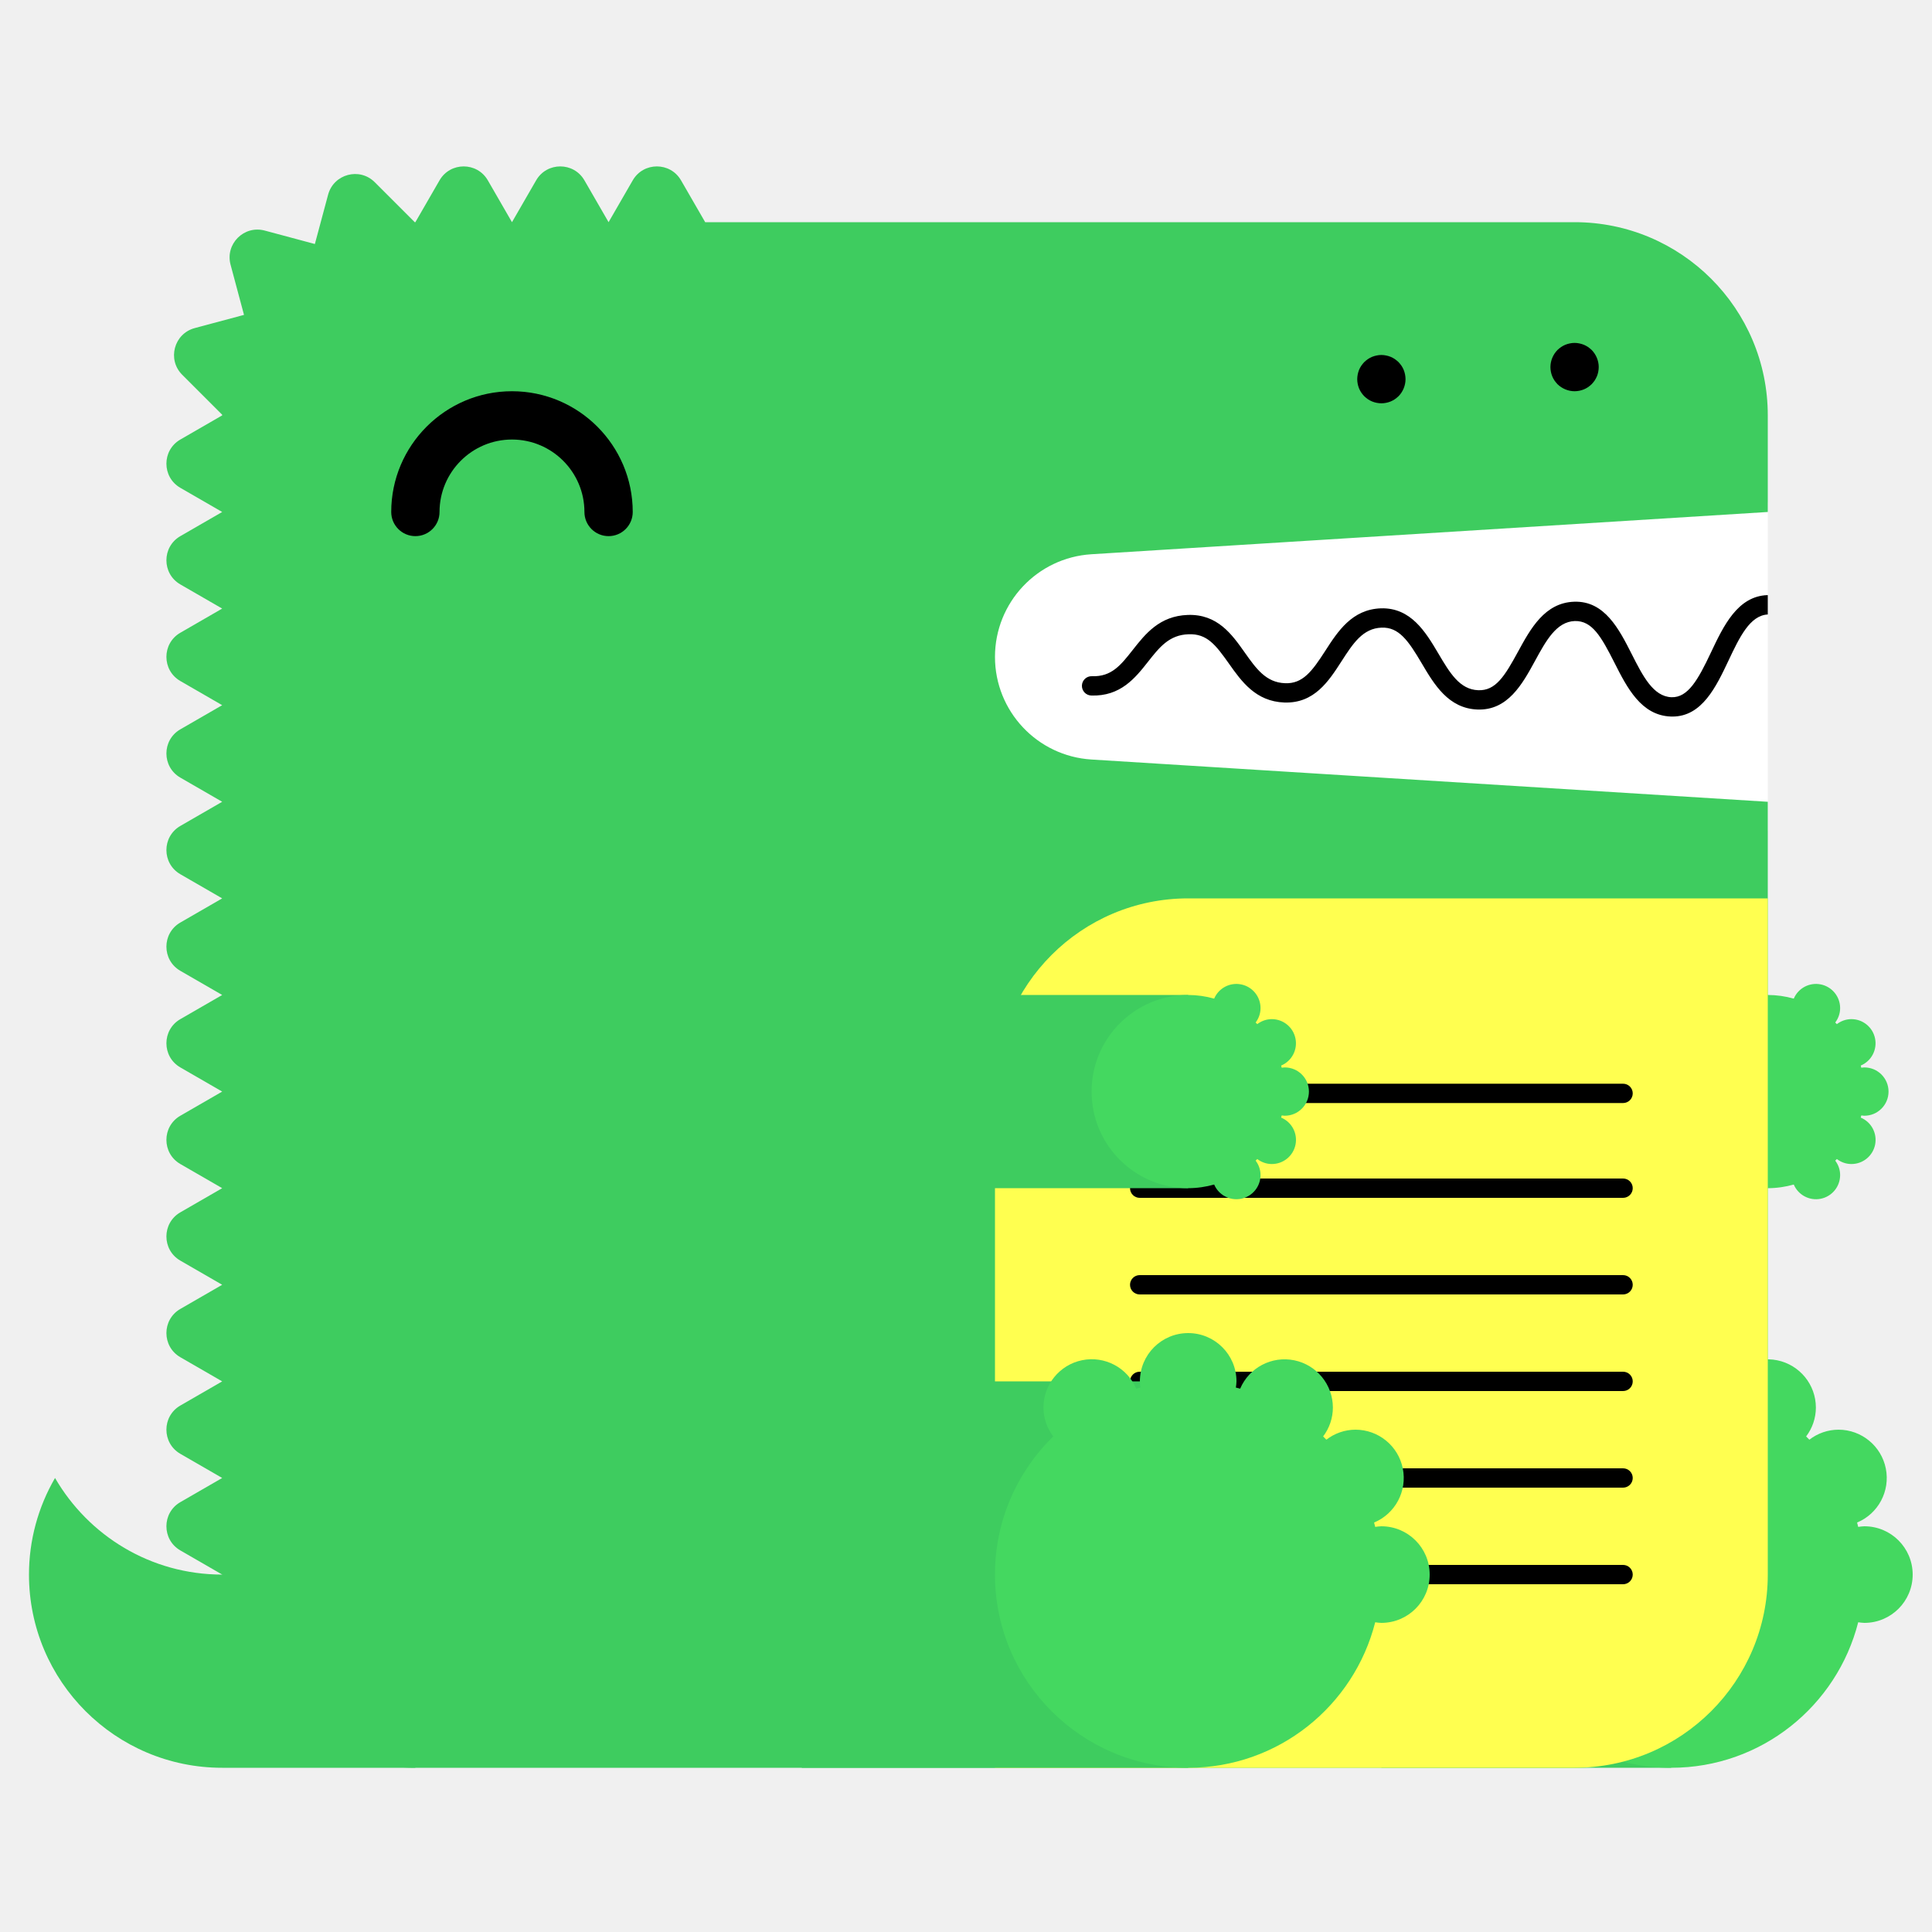
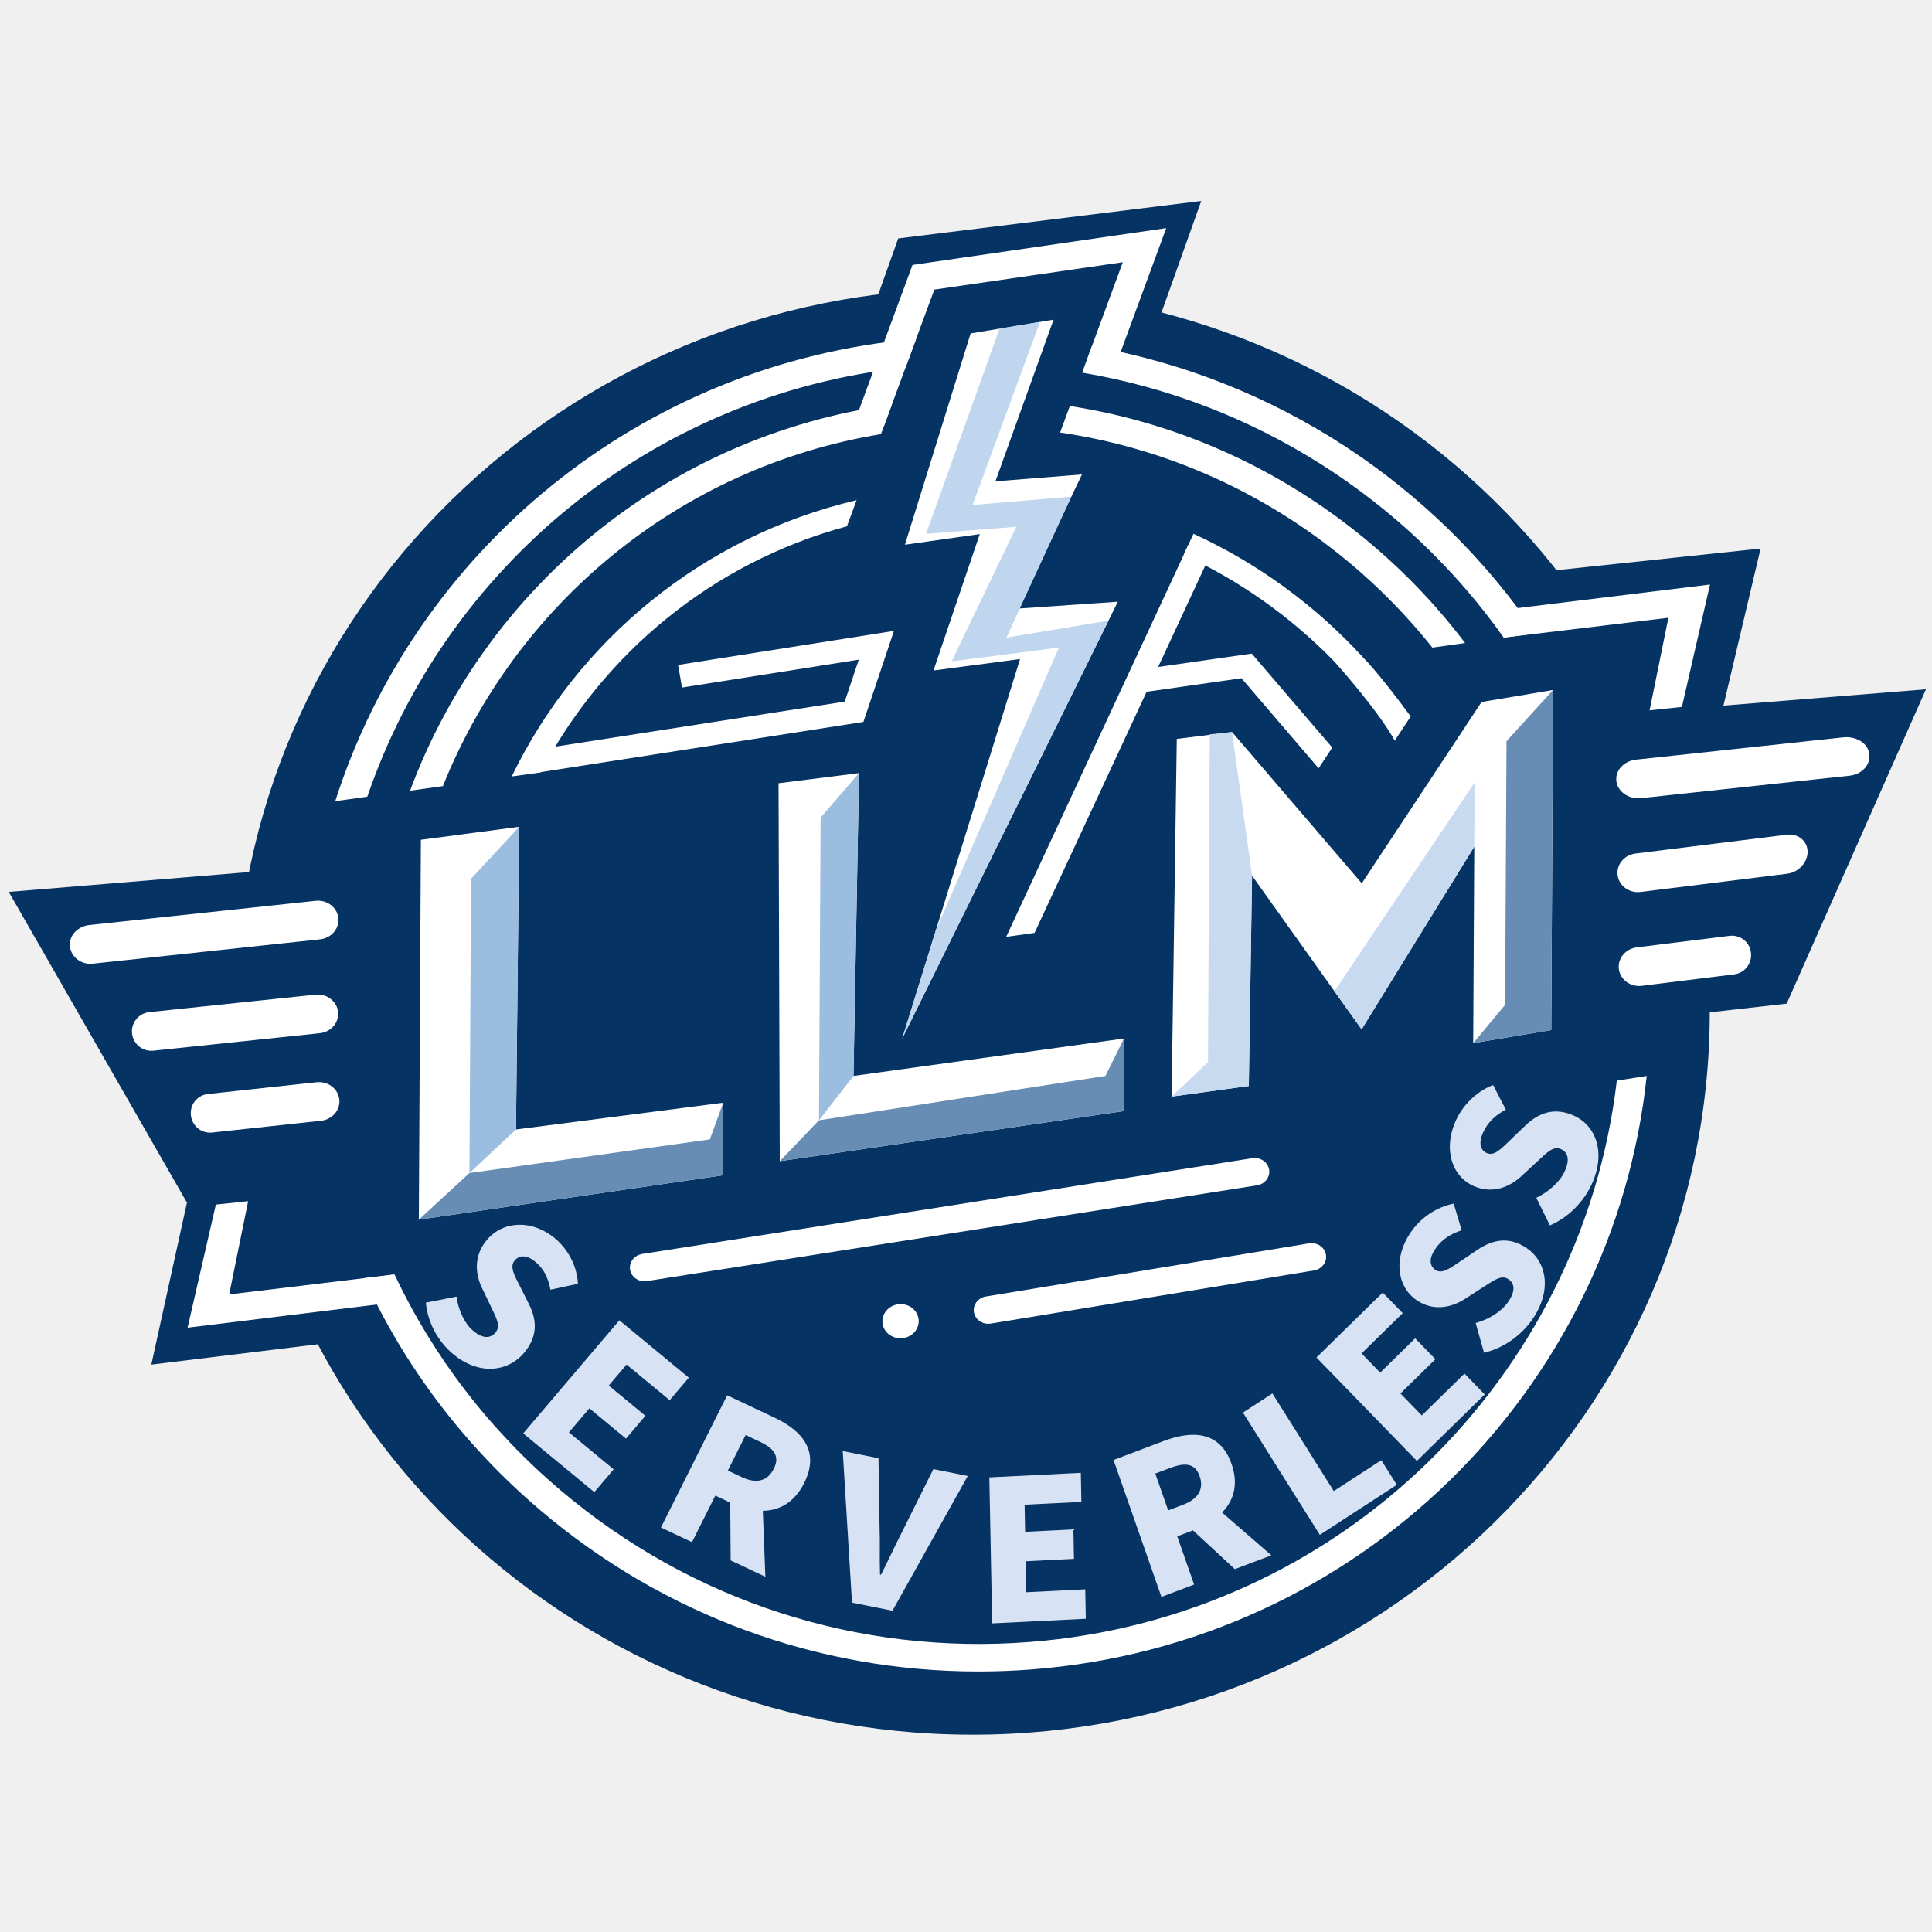
- <svg xmlns="http://www.w3.org/2000/svg" width="200" height="200" viewBox="0 0 200 200">
-   <g fill="none" fill-rule="evenodd">
-     <path fill="#FFF" d="M99 52h84v34H99z" />
-     <path d="M23 163c-7.398 0-13.843-4.027-17.303-10A19.886 19.886 0 0 0 3 163c0 11.046 8.954 20 20 20h20v-20H23z" fill="#3ECC5F" />
-     <path d="M112.98 57.376L183 53V43c0-11.046-8.954-20-20-20H73l-2.5-4.33c-1.112-1.925-3.889-1.925-5 0L63 23l-2.5-4.33c-1.111-1.925-3.889-1.925-5 0L53 23l-2.5-4.33c-1.111-1.925-3.889-1.925-5 0L43 23c-.022 0-.042.003-.065.003l-4.142-4.141c-1.57-1.571-4.252-.853-4.828 1.294l-1.369 5.104-5.192-1.392c-2.148-.575-4.111 1.389-3.535 3.536l1.39 5.193-5.102 1.367c-2.148.576-2.867 3.259-1.296 4.83l4.142 4.142c0 .021-.003.042-.003.064l-4.33 2.5c-1.925 1.111-1.925 3.889 0 5L23 53l-4.33 2.5c-1.925 1.111-1.925 3.889 0 5L23 63l-4.33 2.5c-1.925 1.111-1.925 3.889 0 5L23 73l-4.33 2.5c-1.925 1.111-1.925 3.889 0 5L23 83l-4.33 2.5c-1.925 1.111-1.925 3.889 0 5L23 93l-4.33 2.5c-1.925 1.111-1.925 3.889 0 5L23 103l-4.33 2.5c-1.925 1.111-1.925 3.889 0 5L23 113l-4.33 2.5c-1.925 1.111-1.925 3.889 0 5L23 123l-4.33 2.5c-1.925 1.111-1.925 3.889 0 5L23 133l-4.33 2.5c-1.925 1.111-1.925 3.889 0 5L23 143l-4.33 2.5c-1.925 1.111-1.925 3.889 0 5L23 153l-4.33 2.5c-1.925 1.111-1.925 3.889 0 5L23 163c0 11.046 8.954 20 20 20h120c11.046 0 20-8.954 20-20V83l-70.02-4.376A10.645 10.645 0 0 1 103 68c0-5.621 4.37-10.273 9.98-10.624" fill="#3ECC5F" />
-     <path fill="#3ECC5F" d="M143 183h30v-40h-30z" />
-     <path d="M193 158c-.219 0-.428.037-.639.064-.038-.15-.074-.301-.116-.451A5 5 0 0 0 190.32 148a4.96 4.96 0 0 0-3.016 1.036 26.531 26.531 0 0 0-.335-.336 4.955 4.955 0 0 0 1.011-2.987 5 5 0 0 0-9.599-1.959c-.148-.042-.297-.077-.445-.115.027-.211.064-.42.064-.639a5 5 0 0 0-5-5 5 5 0 0 0-5 5c0 .219.037.428.064.639-.148.038-.297.073-.445.115a4.998 4.998 0 0 0-9.599 1.959c0 1.125.384 2.151 1.011 2.987-3.717 3.632-6.031 8.693-6.031 14.3 0 11.046 8.954 20 20 20 9.339 0 17.16-6.41 19.361-15.064.211.027.42.064.639.064a5 5 0 0 0 5-5 5 5 0 0 0-5-5" fill="#44D860" />
-     <path fill="#3ECC5F" d="M153 123h30v-20h-30z" />
-     <path d="M193 115.5a2.5 2.5 0 1 0 0-5c-.109 0-.214.019-.319.032-.02-.075-.037-.15-.058-.225a2.501 2.501 0 0 0-.963-4.807c-.569 0-1.088.197-1.508.518a6.653 6.653 0 0 0-.168-.168c.314-.417.506-.931.506-1.494a2.5 2.5 0 0 0-4.8-.979A9.987 9.987 0 0 0 183 103c-5.522 0-10 4.478-10 10s4.478 10 10 10c.934 0 1.833-.138 2.69-.377a2.5 2.5 0 0 0 4.8-.979c0-.563-.192-1.077-.506-1.494.057-.055.113-.111.168-.168.42.321.939.518 1.508.518a2.5 2.5 0 0 0 .963-4.807c.021-.074.038-.15.058-.225.105.013.21.032.319.032" fill="#44D860" />
-     <path d="M63 55.5a2.5 2.5 0 0 1-2.5-2.5c0-4.136-3.364-7.5-7.5-7.5s-7.5 3.364-7.5 7.5a2.5 2.5 0 1 1-5 0c0-6.893 5.607-12.5 12.5-12.5S65.5 46.107 65.5 53a2.5 2.5 0 0 1-2.5 2.5" fill="#000" />
-     <path d="M103 183h60c11.046 0 20-8.954 20-20V93h-60c-11.046 0-20 8.954-20 20v70z" fill="#FFFF50" />
-     <path d="M168.02 124h-50.04a1 1 0 1 1 0-2h50.04a1 1 0 1 1 0 2m0 20h-50.04a1 1 0 1 1 0-2h50.04a1 1 0 1 1 0 2m0 20h-50.04a1 1 0 1 1 0-2h50.04a1 1 0 1 1 0 2m0-49.814h-50.04a1 1 0 1 1 0-2h50.04a1 1 0 1 1 0 2m0 19.814h-50.04a1 1 0 1 1 0-2h50.04a1 1 0 1 1 0 2m0 20h-50.04a1 1 0 1 1 0-2h50.04a1 1 0 1 1 0 2M183 61.611c-.012 0-.022-.006-.034-.005-3.09.105-4.552 3.196-5.842 5.923-1.346 2.85-2.387 4.703-4.093 4.647-1.889-.068-2.969-2.202-4.113-4.46-1.314-2.594-2.814-5.536-5.963-5.426-3.046.104-4.513 2.794-5.807 5.167-1.377 2.528-2.314 4.065-4.121 3.994-1.927-.07-2.951-1.805-4.136-3.813-1.321-2.236-2.848-4.75-5.936-4.664-2.994.103-4.465 2.385-5.763 4.4-1.373 2.13-2.335 3.428-4.165 3.351-1.973-.07-2.992-1.51-4.171-3.177-1.324-1.873-2.816-3.993-5.895-3.89-2.928.1-4.399 1.97-5.696 3.618-1.232 1.564-2.194 2.802-4.229 2.724a1 1 0 0 0-.072 2c3.017.101 4.545-1.8 5.872-3.487 1.177-1.496 2.193-2.787 4.193-2.855 1.926-.082 2.829 1.115 4.195 3.045 1.297 1.834 2.769 3.914 5.731 4.021 3.103.104 4.596-2.215 5.918-4.267 1.182-1.834 2.202-3.417 4.15-3.484 1.793-.067 2.769 1.35 4.145 3.681 1.297 2.197 2.766 4.686 5.787 4.796 3.125.108 4.634-2.62 5.949-5.035 1.139-2.088 2.214-4.06 4.119-4.126 1.793-.042 2.728 1.595 4.111 4.33 1.292 2.553 2.757 5.445 5.825 5.556l.169.003c3.064 0 4.518-3.075 5.805-5.794 1.139-2.41 2.217-4.68 4.067-4.773v-2z" fill="#000" />
-     <path fill="#3ECC5F" d="M83 183h40v-40H83z" />
-     <path d="M143 158c-.219 0-.428.037-.639.064-.038-.15-.074-.301-.116-.451A5 5 0 0 0 140.32 148a4.96 4.96 0 0 0-3.016 1.036 26.531 26.531 0 0 0-.335-.336 4.955 4.955 0 0 0 1.011-2.987 5 5 0 0 0-9.599-1.959c-.148-.042-.297-.077-.445-.115.027-.211.064-.42.064-.639a5 5 0 0 0-5-5 5 5 0 0 0-5 5c0 .219.037.428.064.639-.148.038-.297.073-.445.115a4.998 4.998 0 0 0-9.599 1.959c0 1.125.384 2.151 1.011 2.987-3.717 3.632-6.031 8.693-6.031 14.3 0 11.046 8.954 20 20 20 9.339 0 17.16-6.41 19.361-15.064.211.027.42.064.639.064a5 5 0 0 0 5-5 5 5 0 0 0-5-5" fill="#44D860" />
-     <path fill="#3ECC5F" d="M83 123h40v-20H83z" />
-     <path d="M133 115.5a2.5 2.5 0 1 0 0-5c-.109 0-.214.019-.319.032-.02-.075-.037-.15-.058-.225a2.501 2.501 0 0 0-.963-4.807c-.569 0-1.088.197-1.508.518a6.653 6.653 0 0 0-.168-.168c.314-.417.506-.931.506-1.494a2.5 2.5 0 0 0-4.8-.979A9.987 9.987 0 0 0 123 103c-5.522 0-10 4.478-10 10s4.478 10 10 10c.934 0 1.833-.138 2.69-.377a2.5 2.5 0 0 0 4.8-.979c0-.563-.192-1.077-.506-1.494.057-.055.113-.111.168-.168.42.321.939.518 1.508.518a2.5 2.5 0 0 0 .963-4.807c.021-.074.038-.15.058-.225.105.013.21.032.319.032" fill="#44D860" />
-     <path d="M143 41.75c-.16 0-.33-.02-.49-.05a2.52 2.52 0 0 1-.47-.14c-.15-.06-.29-.14-.431-.23-.13-.09-.259-.2-.38-.31-.109-.12-.219-.24-.309-.38s-.17-.28-.231-.43a2.619 2.619 0 0 1-.189-.96c0-.16.02-.33.05-.49.03-.16.08-.31.139-.47.061-.15.141-.29.231-.43.09-.13.2-.26.309-.38.121-.11.25-.22.38-.31.141-.09.281-.17.431-.23.149-.06.31-.11.47-.14.32-.07.65-.07.98 0 .159.03.32.08.47.14.149.06.29.14.43.23.13.09.259.2.38.31.11.12.22.25.31.38.09.14.17.28.23.43.06.16.11.31.14.47.029.16.05.33.05.49 0 .66-.271 1.31-.73 1.77-.121.11-.25.22-.38.31-.14.09-.281.17-.43.23a2.565 2.565 0 0 1-.96.19m20-1.25c-.66 0-1.3-.27-1.771-.73a3.802 3.802 0 0 1-.309-.38c-.09-.14-.17-.28-.231-.43a2.619 2.619 0 0 1-.189-.96c0-.66.27-1.3.729-1.77.121-.11.25-.22.38-.31.141-.09.281-.17.431-.23.149-.06.31-.11.47-.14.32-.07.66-.07.98 0 .159.03.32.08.47.14.149.06.29.14.43.23.13.09.259.2.38.31.459.47.73 1.11.73 1.77 0 .16-.021.33-.05.49-.03.16-.08.32-.14.47-.07.15-.14.29-.23.43-.09.13-.2.26-.31.38-.121.11-.25.22-.38.31-.14.09-.281.17-.43.23a2.565 2.565 0 0 1-.96.19" fill="#000" />
+ <svg xmlns="http://www.w3.org/2000/svg" version="1.1" id="svg10" xml:space="preserve" width="1133.859" height="1133.859" viewBox="0 0 1133.859 1133.859">
+   <defs id="defs14">
+     <clipPath clipPathUnits="userSpaceOnUse" id="clipPath48">
+       <path d="m -461.855,-488.219 1651.921,-160.5 146.997,1649.559 -1651.922,160.496 z" id="path46" />
+     </clipPath>
+     <clipPath clipPathUnits="userSpaceOnUse" id="clipPath58">
+       <path d="M 0,0 H 851 V 851 H 0 Z" id="path56" />
+     </clipPath>
+     <clipPath clipPathUnits="userSpaceOnUse" id="clipPath104">
+       <path d="M 0,0 H 851 V 851 H 0 Z" id="path102" />
+     </clipPath>
+     <clipPath clipPathUnits="userSpaceOnUse" id="clipPath142">
+       <path d="M 0,0 H 851 V 851 H 0 Z" id="path140" />
+     </clipPath>
+   </defs>
+   <g id="layer2" />
+   <g id="g18" transform="matrix(1.333333,0,0,1.333333,0,-1.4320201e-5)">
+     <g id="g20" />
+     <g id="g1" transform="matrix(1.30279,0,0,1.30279,-128.4568,-130.5685)">
+       <path style="fill:#053363;fill-opacity:1;stroke-width:1.295" d="M 536.105,241.037 672.599,224.17 624.532,359.103 488.037,375.971 Z" id="rect172" transform="matrix(0.75,0,0,0.75,0,1.0740151e-5)" />
+       <path d="m 676.266,442 c 0,134.926 -111.516,244.305 -249.082,244.305 -137.563,0 -249.082,-109.379 -249.082,-244.305 0,-134.926 111.519,-244.305 249.082,-244.305 137.566,0 249.082,109.379 249.082,244.305 z" style="fill:#053363;fill-opacity:1;fill-rule:nonzero;stroke:none" id="path22" />
+       <path d="m 597.777,295.699 95.661,-10.148 -12.856,54.367 -95.66,10.148 z" style="fill:#053363;fill-opacity:1;fill-rule:nonzero;stroke:none" id="path26" />
+       <path d="m 161.723,506.707 95.484,-11.664 -11.988,54.562 -95.489,11.668 z" style="fill:#053363;fill-opacity:1;fill-rule:nonzero;stroke:none" id="path28" />
+       <path d="m 647.307,341.329 101.998,-8.222 -47.051,106.204 -96.809,10.943 z" style="fill:#053363;fill-opacity:1;fill-rule:nonzero;stroke:none;stroke-width:1.025" id="path30" />
+       <path d="m 397.199,244.32 -9.328,-3.011 19.035,-51.571 85.723,-12.445 -17.207,46.762 -9.336,-3.004 11.863,-32.231 -63.676,9.246 z" style="fill:#ffffff;fill-opacity:1;fill-rule:nonzero;stroke:none" id="path34" />
+       <path d="M 279.156,361.426 277.852,353.781 384,337.27 l 4.75,-14.172 -59.727,9.418 -1.32,-7.641 72.926,-11.496 -10.313,30.758 z" style="fill:#ffffff;fill-opacity:1;fill-rule:nonzero;stroke:none" id="path36" />
+       <path d="m 426.539,212.883 -22.199,71.383 25.293,-3.598 -15.645,46.09 29.246,-3.871 -39.796,128.207 72.832,-147.574 -33.766,2.324 21.648,-45.321 -29.238,2.325 19.641,-54.614 z" style="fill:#ffffff;fill-opacity:1;fill-rule:nonzero;stroke:none" id="path38" />
+       <path d="m 498.527,287.684 c 19.032,8.769 36.274,21.015 50.836,35.984 l 9.739,-1.363 c -16.067,-17.539 -35.563,-31.782 -57.27,-41.731 z" style="fill:#ffffff;fill-opacity:1;fill-rule:nonzero;stroke:none" id="path40" />
+       <path d="m 199.8,393.447 -98.237,8.118 60.333,105.205 104.9,-8.488 c -20.233,-35.809 -61.041,23.785 -66.995,-104.836 z" style="fill:#053363;fill-opacity:1;fill-rule:nonzero;stroke:none;stroke-width:1.057" id="path30-9" />
+       <g id="g42">
+         <g id="g44" clip-path="url(#clipPath48)">
+           <g id="g50">
+             <g id="g52">
+               <g id="g54" clip-path="url(#clipPath58)">
+                 <g id="g60">
+                   <path d="m 242.488,540.34 10.356,-2.059 c 0.613,4.524 2.625,9 5.515,11.473 3.227,2.766 5.852,2.781 7.606,0.734 1.89,-2.195 0.5,-4.633 -1.445,-8.691 l -2.887,-6.031 c -2.457,-4.852 -3.172,-11.239 1.582,-16.758 5.496,-6.399 15.379,-6.824 23.109,-0.203 4.211,3.601 7.215,9.105 7.539,15.152 l -9.285,2.004 c -0.769,-3.945 -2.14,-6.898 -4.984,-9.328 -2.692,-2.305 -5.321,-2.606 -7.082,-0.559 -1.805,2.102 -0.207,4.887 1.883,8.981 l 2.921,5.793 c 2.879,5.746 2.844,11.222 -1.777,16.593 -5.457,6.348 -15.34,7.567 -24.152,0.024 -4.75,-4.067 -8.254,-10.266 -8.899,-17.125" style="fill:#d7e3f4;fill-opacity:1;fill-rule:nonzero;stroke:none" id="path62" />
+                   <path d="m 307.863,546.305 23.465,19.386 -6.465,7.602 -14.562,-12.031 -6.031,7.082 12.382,10.226 -6.55,7.707 -12.379,-10.226 -6.899,8.113 15.11,12.488 -6.543,7.703 -24.016,-19.835 z" style="fill:#d7e3f4;fill-opacity:1;fill-rule:nonzero;stroke:none" id="path64" />
+                   <path d="m 344.516,597.066 4.687,2.211 c 4.985,2.348 8.731,1.375 10.836,-2.828 2.106,-4.203 0.16,-6.832 -4.82,-9.176 l -4.692,-2.214 z m 0.953,30.356 -0.149,-19.52 -5.039,-2.379 -7.883,15.731 -10.488,-4.949 22.367,-44.66 16,7.546 c 9.317,4.395 15.426,11.289 10.02,22.094 -3.277,6.543 -8.371,9.332 -13.965,9.367 l 0.856,22.297 z" style="fill:#d7e3f4;fill-opacity:1;fill-rule:nonzero;stroke:none" id="path66" />
+                   <path d="m 383.328,590.48 12.082,2.407 0.363,23.125 c 0.207,5.484 -0.046,10.668 0.149,16.211 l 0.32,0.062 c 2.551,-5 4.727,-9.805 7.262,-14.734 l 10.441,-20.973 11.629,2.317 -25.437,45.527 -13.676,-2.723 z" style="fill:#d7e3f4;fill-opacity:1;fill-rule:nonzero;stroke:none" id="path68" />
+                   <path d="m 432.855,599.371 30.918,-1.535 0.192,9.816 -19.192,0.95 0.176,9.152 16.313,-0.809 0.195,9.946 -16.309,0.812 0.204,10.477 19.91,-0.992 0.195,9.949 -31.637,1.566 z" style="fill:#d7e3f4;fill-opacity:1;fill-rule:nonzero;stroke:none" id="path70" />
+                   <path d="m 493.285,610.52 4.934,-1.868 c 5.242,-1.98 7.219,-5.336 5.695,-9.687 -1.527,-4.352 -4.801,-4.731 -10.051,-2.75 l -4.933,1.871 z m 22.524,19.851 -14.153,-13.094 -5.308,2.008 5.699,16.289 -11.043,4.18 -16.188,-46.258 16.848,-6.375 c 9.813,-3.707 19.133,-3.433 23.051,7.758 2.371,6.777 0.75,12.32 -3.223,16.359 l 16.66,14.465 z" style="fill:#d7e3f4;fill-opacity:1;fill-rule:nonzero;stroke:none" id="path72" />
+                   <path d="m 518.551,577.48 9.941,-6.464 20.742,32.98 16.055,-10.433 5.238,8.328 -26,16.898 z" style="fill:#d7e3f4;fill-opacity:1;fill-rule:nonzero;stroke:none" id="path74" />
+                   <path d="m 543.379,558.871 22.398,-21.937 6.75,6.949 -13.906,13.613 6.297,6.484 11.812,-11.578 6.848,7.047 -11.82,11.571 7.211,7.425 14.422,-14.129 6.839,7.036 -22.917,22.457 z" style="fill:#d7e3f4;fill-opacity:1;fill-rule:nonzero;stroke:none" id="path76" />
+                   <path d="m 600,557.262 -2.836,-10.043 c 4.438,-1.239 8.727,-3.864 10.953,-7.086 2.496,-3.602 2.321,-6.215 0.149,-7.692 -2.321,-1.578 -4.629,0.137 -8.512,2.637 L 594,538.793 c -4.629,3.117 -10.906,4.707 -16.742,0.73 -6.77,-4.609 -7.942,-14.406 -1.969,-23.031 3.25,-4.699 8.481,-8.449 14.453,-9.601 l 2.696,8.988 c -3.856,1.309 -6.68,3.082 -8.872,6.25 -2.078,3 -2.175,5.668 -0.011,7.144 2.218,1.512 4.859,-0.464 8.761,-3.113 l 5.52,-3.715 c 5.48,-3.66 10.914,-4.379 16.598,-0.507 6.707,4.57 8.671,14.261 1.863,24.089 -3.668,5.293 -9.547,9.645 -16.297,11.235" style="fill:#d7e3f4;fill-opacity:1;fill-rule:nonzero;stroke:none" id="path78" />
+                   <path d="m 622.262,514.234 -4.61,-9.312 c 4.172,-2.012 7.942,-5.348 9.575,-8.899 1.824,-3.968 1.175,-6.496 -1.231,-7.546 -2.59,-1.133 -4.562,0.964 -7.953,4.109 l -5.035,4.66 c -4.02,3.883 -9.949,6.567 -16.449,3.719 -7.52,-3.285 -10.446,-12.664 -6.075,-22.176 2.371,-5.176 6.875,-9.785 12.582,-11.984 l 4.282,8.304 c -3.582,1.977 -6.055,4.219 -7.66,7.711 -1.52,3.309 -1.133,5.938 1.269,6.989 2.469,1.078 4.731,-1.329 8.117,-4.618 l 4.797,-4.621 c 4.77,-4.57 10.02,-6.246 16.336,-3.48 7.465,3.262 11.148,12.394 6.18,23.23 -2.684,5.84 -7.727,11.149 -14.125,13.914" style="fill:#d7e3f4;fill-opacity:1;fill-rule:nonzero;stroke:none" id="path80" />
+                 </g>
+               </g>
+             </g>
+           </g>
+         </g>
+       </g>
+       <g id="g82">
+         <path d="m 271.492,362.563 9.809,-1.372 c 20.957,-40.019 57.91,-70.878 103.453,-83.152 l 3.258,-8.828 c -52.164,12.262 -94.258,47.465 -116.52,93.352" style="fill:#ffffff;fill-opacity:1;fill-rule:nonzero;stroke:none" id="path84" />
+         <path d="m 456.77,246.363 c 33.964,4.969 66.222,18.821 93.859,40.797 11.961,9.508 22.629,20.203 31.91,31.863 l 11.059,-1.55 c -10.426,-13.789 -22.664,-26.371 -36.571,-37.43 -28.578,-22.719 -61.863,-37.207 -96.961,-42.641 z" style="fill:#ffffff;fill-opacity:1;fill-rule:nonzero;stroke:none" id="path86" />
+         <path d="m 237.145,367.371 11.093,-1.555 c 24.461,-61.003 79.328,-107.601 148.008,-118.914 l 3.68,-9.964 c -76.52,10.558 -137.52,62.488 -162.781,130.433" style="fill:#ffffff;fill-opacity:1;fill-rule:nonzero;stroke:none" id="path88" />
+         <path d="m 464.215,226.133 c 58.152,9.762 109.277,42.699 142.441,89.512 l 10.774,-1.504 C 583.176,263.719 529.188,228.012 467.492,217.23 Z" style="fill:#ffffff;fill-opacity:1;fill-rule:nonzero;stroke:none" id="path90" />
+         <path d="m 211.875,370.906 10.828,-1.511 C 249.09,292.238 318.504,233.633 404.555,224.398 l 3.574,-9.679 c -93.77,8.156 -169.402,72.125 -196.254,156.187" style="fill:#ffffff;fill-opacity:1;fill-rule:nonzero;stroke:none" id="path92" />
+       </g>
+       <g id="g94">
+         <g id="g96">
+           <g id="g98">
+             <g id="g100" clip-path="url(#clipPath104)">
+               <g id="g106">
+                 <path d="m 436.301,211.262 -24.809,69.312 30.477,-2.363 -21.828,45.457 36.238,-4.645 -41.598,95.524 -11.343,36.547 69.679,-141.192 -34.488,5.746 21.953,-47.648 -33.394,2.852 22.761,-61.856 z" style="fill:#c0d5ee;fill-opacity:1;fill-rule:nonzero;stroke:none" id="path108" />
+                 <path d="m 274.027,379.566 -33.226,4.391 -0.692,128.336 102.711,-14.977 0.133,-24.531 -70.023,9.039 z" style="fill:#ffffff;fill-opacity:1;fill-rule:nonzero;stroke:none" id="path110" />
+                 <path d="m 274.027,379.566 -16.285,17.559 -0.535,99.418 15.723,-14.719 z" style="fill:#9bbee0;fill-opacity:1;fill-rule:nonzero;stroke:none" id="path112" />
+                 <path d="m 342.953,472.785 -4.531,12.395 -81.215,11.363 -17.098,15.75 102.711,-14.977 z" style="fill:#688db4;fill-opacity:1;fill-rule:nonzero;stroke:none" id="path114" />
+                 <path d="m 388.832,361.426 -27.187,3.422 0.41,127.691 116.168,-16.914 0.129,-24.531 -91.391,12.644 z" style="fill:#ffffff;fill-opacity:1;fill-rule:nonzero;stroke:none" id="path116" />
+                 <path d="m 388.832,361.426 -12.98,15.043 -0.551,102.254 11.66,-14.985 z" style="fill:#9bbee0;fill-opacity:1;fill-rule:nonzero;stroke:none" id="path118" />
+                 <path d="m 362.055,492.539 13.246,-13.816 96.781,-14.985 6.27,-12.644 -0.129,24.531 z" style="fill:#688db4;fill-opacity:1;fill-rule:nonzero;stroke:none" id="path120" />
+                 <path d="m 494.438,470.719 1.75,-120.848 18.671,-2.324 43.832,51.129 40.469,-61.274 24.168,-4.058 -0.621,114.91 -26.367,4.391 0.359,-66.364 -38.062,61.715 -37.016,-51.918 -1.098,71.055 z" style="fill:#ffffff;fill-opacity:1;fill-rule:nonzero;stroke:none" id="path122" />
+                 <path d="m 494.438,470.719 12.292,-11.621 0.598,-110.758 7.531,-0.793 6.762,48.531 -1.098,71.055 z" style="fill:#c8daf0;fill-opacity:1;fill-rule:nonzero;stroke:none" id="path124" />
+                 <path d="m 549.453,435.121 9.184,12.875 38.062,-61.715 0.117,-21.691 z" style="fill:#c8daf0;fill-opacity:1;fill-rule:nonzero;stroke:none" id="path126" />
+                 <path d="m 596.34,452.645 10.773,-12.915 0.481,-89.085 15.734,-17.301 -0.621,114.91 z" style="fill:#688db4;fill-opacity:1;fill-rule:nonzero;stroke:none" id="path128" />
+               </g>
+             </g>
+           </g>
+         </g>
+         <path d="m 521.719,491.531 -206.145,32.356 c -2.691,0.422 -4.519,2.816 -4.086,5.351 0.395,2.274 2.477,3.883 4.844,3.883 0.27,0 0.547,-0.019 0.82,-0.066 l 206.145,-32.352 c 2.691,-0.422 4.519,-2.82 4.086,-5.351 -0.391,-2.266 -2.469,-3.887 -4.832,-3.887 -0.274,0 -0.551,0.023 -0.832,0.066" style="fill:#ffffff;fill-opacity:1;fill-rule:nonzero;stroke:none" id="path130" />
+         <path d="m 540.887,520.301 -109.176,17.953 c -2.688,0.441 -4.5,2.848 -4.043,5.379 0.406,2.258 2.484,3.847 4.836,3.847 0.285,0 0.57,-0.023 0.859,-0.07 l 109.172,-17.949 c 2.692,-0.445 4.5,-2.856 4.047,-5.383 -0.406,-2.262 -2.492,-3.844 -4.852,-3.844 -0.277,0 -0.558,0.024 -0.843,0.067" style="fill:#ffffff;fill-opacity:1;fill-rule:nonzero;stroke:none" id="path132" />
+         <g id="g134">
+           <g id="g136">
+             <g id="g138" clip-path="url(#clipPath142)">
+               <g id="g144">
+                 <path d="m 409,546.609 c -0.02,3.188 -2.777,5.774 -6.164,5.774 -3.387,0 -6.117,-2.586 -6.102,-5.774 0.02,-3.187 2.778,-5.769 6.164,-5.769 3.387,0 6.118,2.582 6.102,5.769" style="fill:#ffffff;fill-opacity:1;fill-rule:nonzero;stroke:none" id="path146" />
+               </g>
+             </g>
+           </g>
+         </g>
+         <path d="m 721.34,349.347 -70.064,7.545 c -3.814,0.436 -6.659,3.291 -6.612,6.622 0.057,3.906 4.015,6.877 8.484,6.368 l 70.462,-7.591 c 4.553,-0.524 7.647,-4.453 6.296,-8.433 -0.968,-2.867 -4.228,-4.628 -7.638,-4.57 -0.309,0.005 -0.618,0.027 -0.926,0.059" style="fill:#ffffff;fill-opacity:1;fill-rule:nonzero;stroke:none;stroke-width:1.041" id="path148" />
+         <path d="m 205.563,465.865 -36.705,3.977 c -3.26,0.353 -5.792,3.081 -5.795,6.363 -0.004,0.043 -0.004,0.089 -0.004,0.132 0.002,3.891 3.328,6.948 7.197,6.528 l 36.822,-3.984 c 3.522,-0.381 6.194,-3.193 6.201,-6.525 0.01,-3.656 -3.142,-6.543 -6.927,-6.533 -0.261,6.9e-4 -0.523,0.013 -0.789,0.041" style="fill:#ffffff;fill-opacity:1;fill-rule:nonzero;stroke:none" id="path150" />
+         <path d="m 205.228,404.577 -76.442,8.181 c -3.449,0.372 -6.383,2.935 -6.567,6.193 -0.231,4.154 3.513,7.316 7.714,6.862 l 76.814,-8.224 c 3.518,-0.38 6.191,-3.189 6.201,-6.525 0.01,-3.656 -3.145,-6.543 -6.931,-6.533 -0.261,6.9e-4 -0.523,0.017 -0.789,0.045" style="fill:#ffffff;fill-opacity:1;fill-rule:nonzero;stroke:none" id="path152" />
+         <path d="m 702.282,382.244 -51.101,6.356 c -3.521,0.436 -6.144,3.291 -6.097,6.622 0.049,3.91 3.698,6.877 7.819,6.364 l 49.554,-6.165 c 3.82,-0.477 6.911,-3.832 6.863,-7.457 -0.043,-3.375 -2.796,-5.843 -6.264,-5.779 -0.254,0.005 -0.512,0.021 -0.773,0.057" style="fill:#ffffff;fill-opacity:1;fill-rule:nonzero;stroke:none" id="path154" />
+         <path d="m 682.929,416.411 -31.331,3.899 c -3.521,0.436 -6.143,3.291 -6.097,6.622 0.049,3.906 3.698,6.877 7.819,6.364 l 31.234,-3.886 c 3.718,-0.464 6.213,-3.96 5.578,-7.652 -0.009,-0.043 -0.018,-0.086 -0.022,-0.129 -0.546,-3.138 -3.365,-5.325 -6.493,-5.267 -0.227,0.004 -0.457,0.021 -0.687,0.049" style="fill:#ffffff;fill-opacity:1;fill-rule:nonzero;stroke:none" id="path156" />
+         <path d="m 205.141,436.288 -56.097,5.892 c -3.343,0.349 -5.875,3.172 -5.866,6.532 0.01,3.883 3.374,6.901 7.232,6.496 l 56.25,-5.907 c 3.522,-0.381 6.191,-3.189 6.202,-6.525 0.009,-3.657 -3.146,-6.543 -6.931,-6.533 -0.262,7e-4 -0.524,0.017 -0.79,0.045" style="fill:#ffffff;fill-opacity:1;fill-rule:nonzero;stroke:none" id="path158" />
+         <path d="M 644.859,465.32 C 633.094,565.512 551.434,646.863 446.461,654.988 388.598,659.469 332.344,641.281 288.066,603.789 263.93,583.352 244.957,558.492 231.887,530.805 l -10.246,1.25 c 13.648,29.894 33.875,56.711 59.797,78.656 41.695,35.312 93.574,54.242 147.73,54.242 5.992,0 12.02,-0.234 18.055,-0.699 110.664,-8.563 196.558,-94.801 207.738,-200.516 z" style="fill:#ffffff;fill-opacity:1;fill-rule:nonzero;stroke:none" id="path160" />
+         <path d="m 606.707,306.23 -0.051,9.415 55.633,-6.704 -6.351,31.274 10.914,-1.152 9.492,-41.352 z" style="fill:#ffffff;fill-opacity:1;fill-rule:nonzero;stroke:none" id="path162" />
+         <path d="m 549.363,323.668 c 0,0 14.7,16.262 20.469,26.797 l 5.406,-8.188 c -4.836,-6.543 -11.5,-15.234 -16.136,-19.972 -2.418,-2.477 -4.262,-3.34 -5.661,-3.34 -3.257,0 -4.078,4.703 -4.078,4.703" style="fill:#ffffff;fill-opacity:1;fill-rule:nonzero;stroke:none" id="path164" />
+         <path d="m 483.898,326.418 1.192,7.656 32.957,-4.703 26.058,30.422 4.614,-6.988 -27.199,-31.758 z" style="fill:#ffffff;fill-opacity:1;fill-rule:nonzero;stroke:none" id="path166" />
+         <path d="m 438.555,416.742 9.586,-1.328 59.515,-128.074 -7.539,-3.074 z" style="fill:#ffffff;fill-opacity:1;fill-rule:nonzero;stroke:none" id="path168" />
+         <path d="m 171.527,507.211 -9.547,41.582 69.641,-8.523 0.051,-9.415 -55.637,6.704 6.403,-31.5 z" style="fill:#ffffff;fill-opacity:1;fill-rule:nonzero;stroke:none" id="path170" />
+       </g>
+     </g>
  </g>
</svg>
